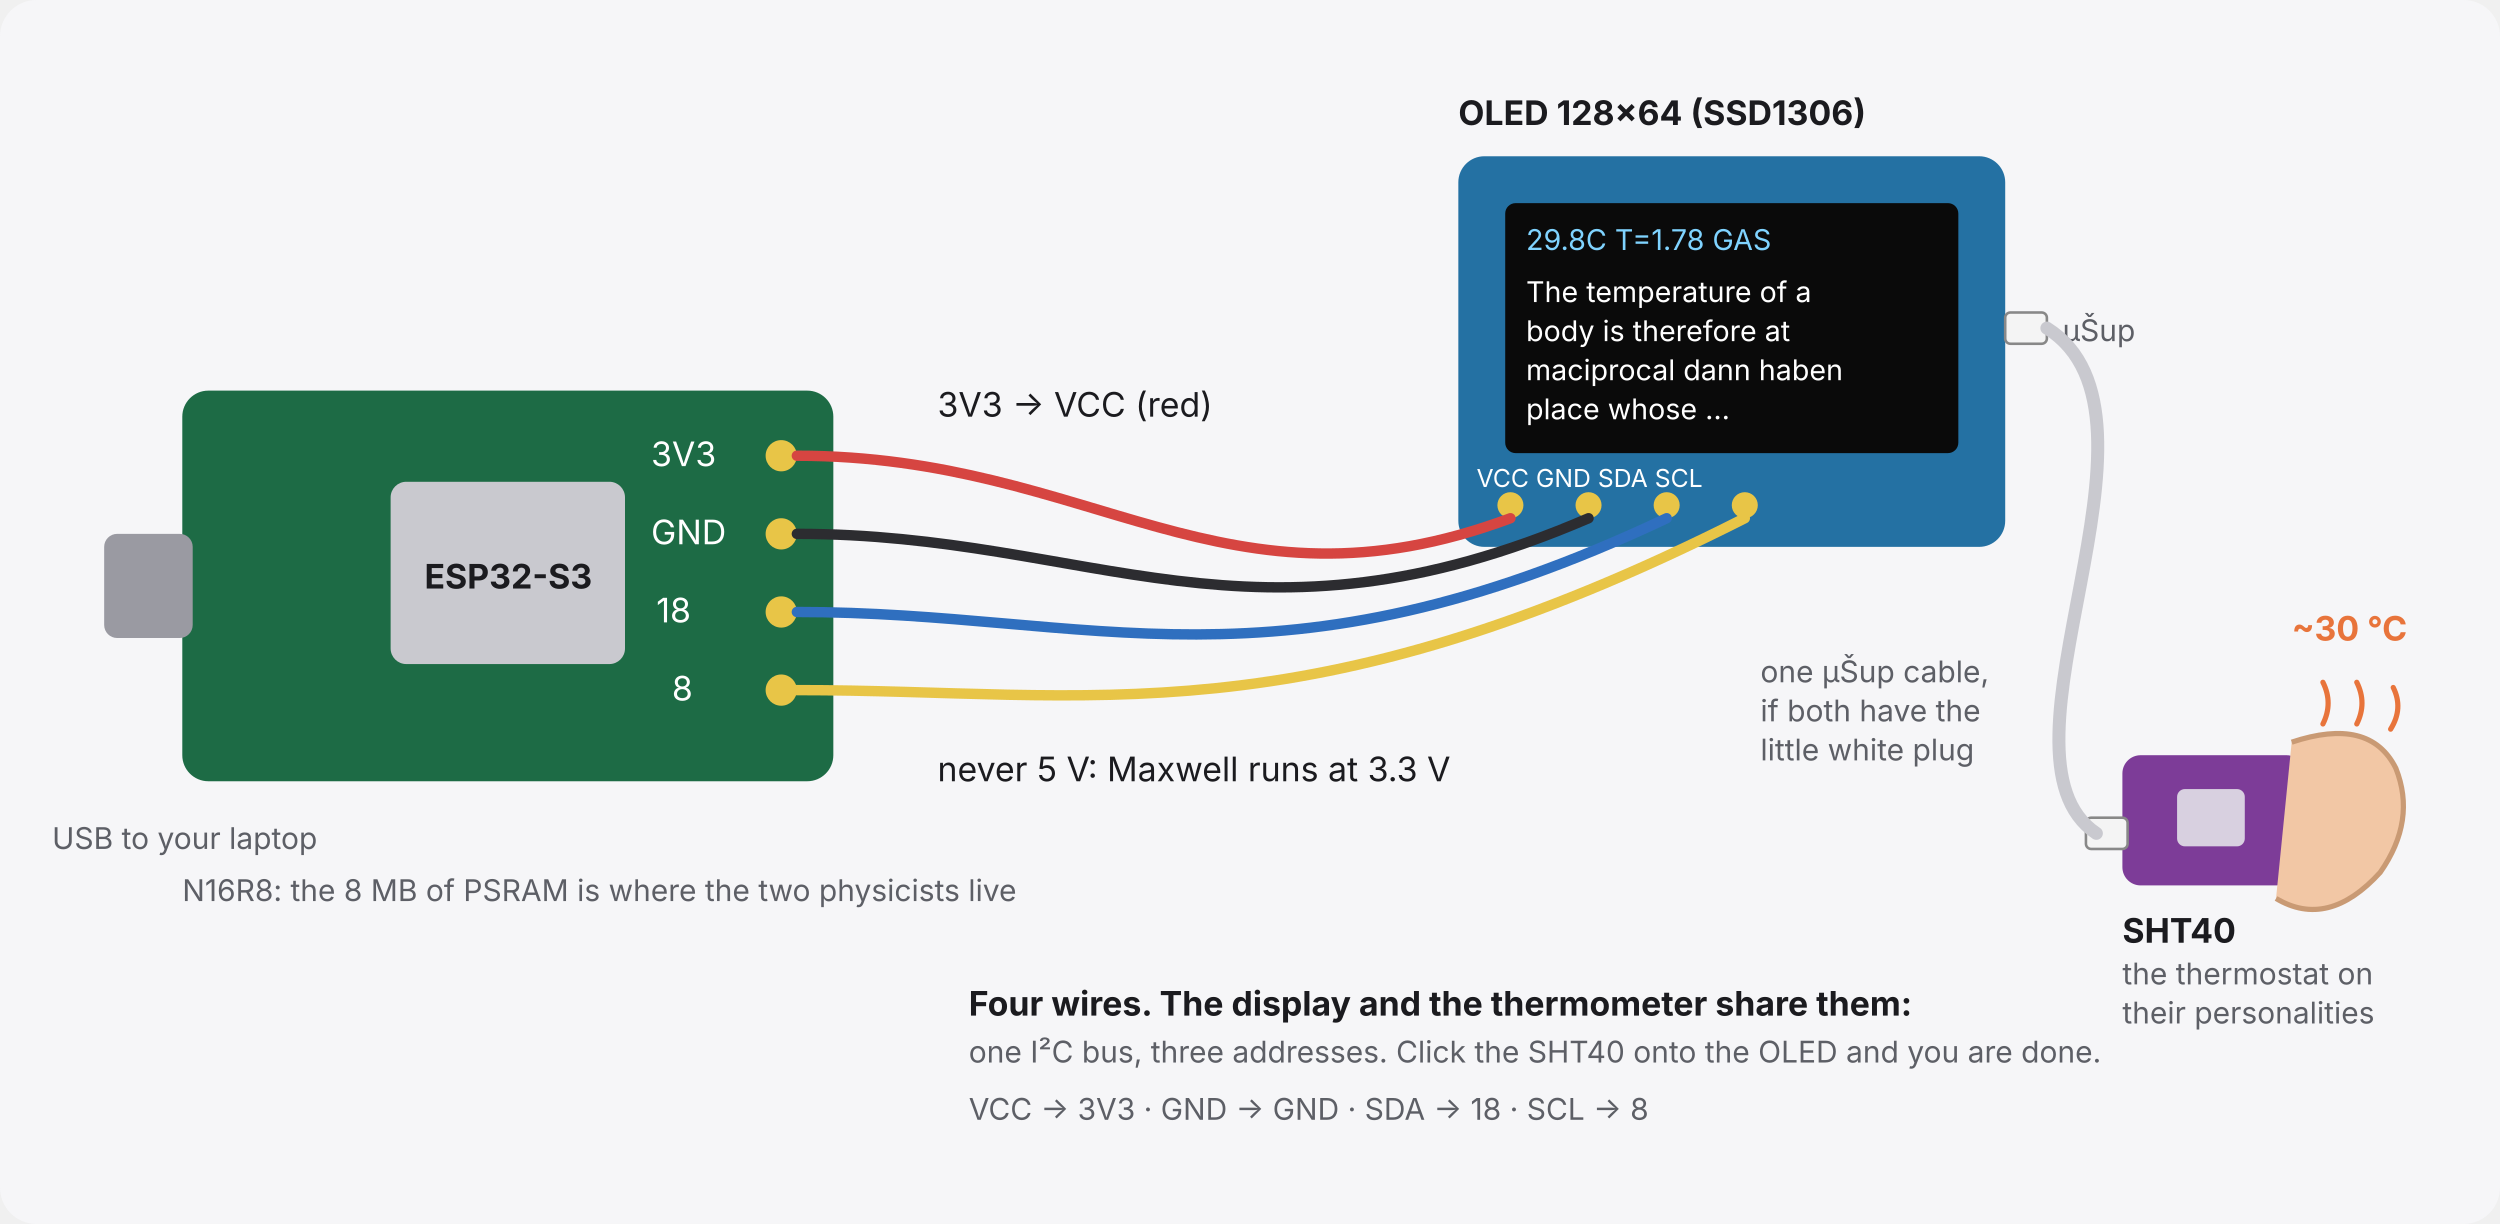
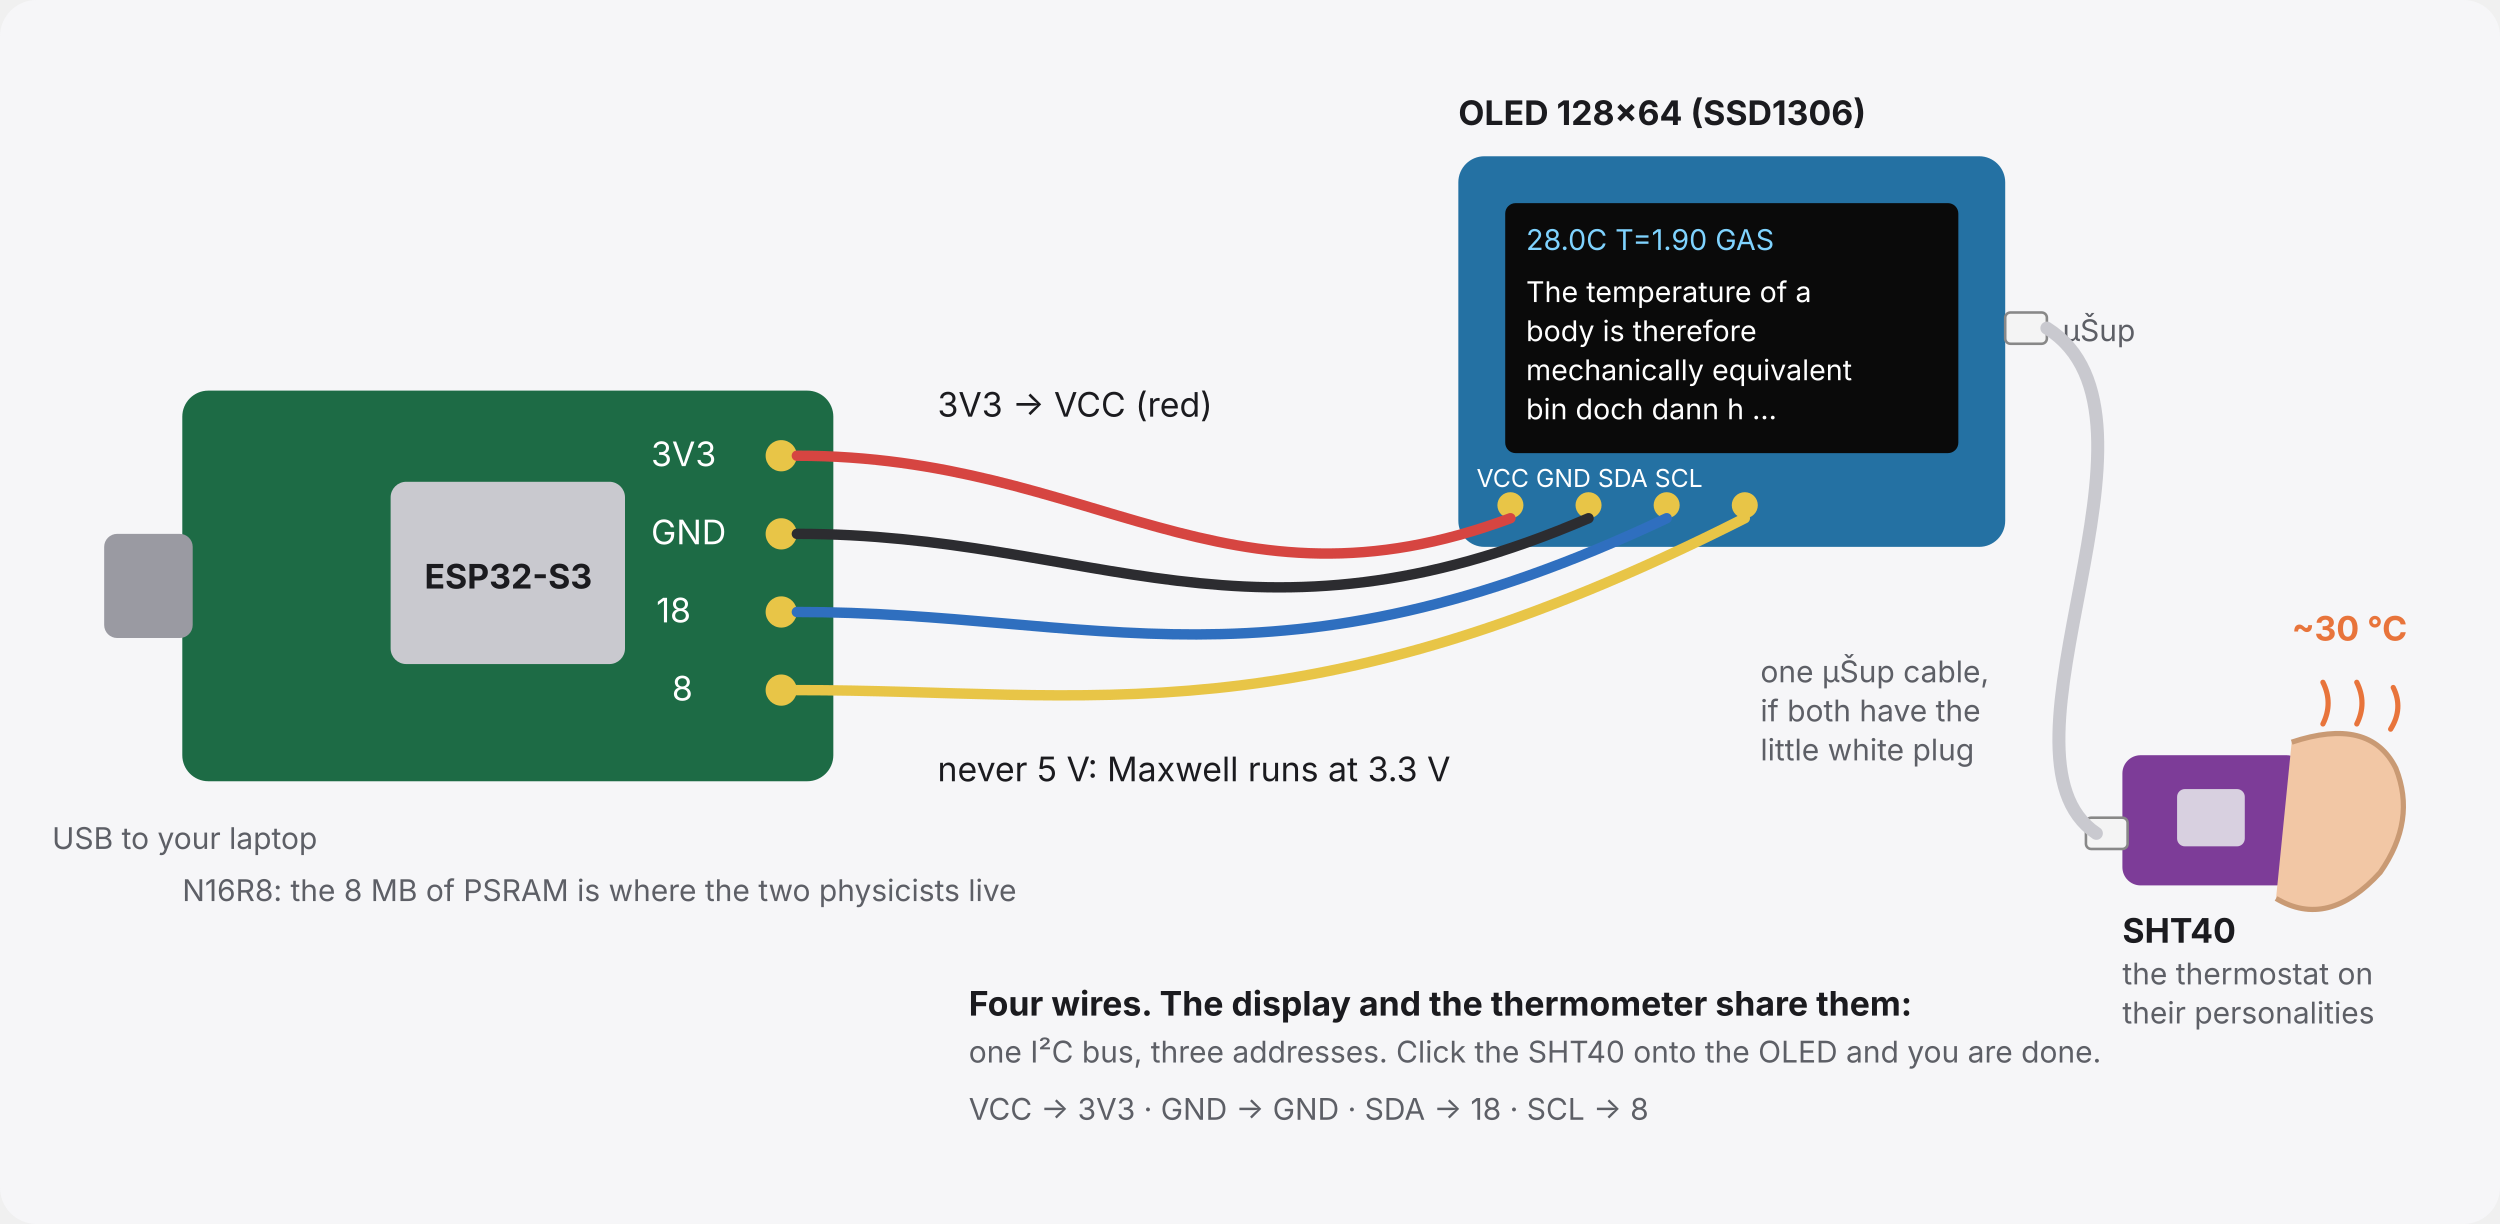
<svg xmlns="http://www.w3.org/2000/svg" viewBox="0 0 960 470" role="img" aria-label="Wiring: ESP32-S3, OLED and SHT40 on one I2C bus">
  <rect width="960" height="470" rx="14" fill="#f6f6f8" />
  <style>text{fill:#1b1b1f;font:13px system-ui,-apple-system,Segoe UI,sans-serif}.s{font-size:11.5px;fill:#5d5f66}.b{font-weight:700}</style>
  <rect x="70" y="150" width="250" height="150" rx="10" fill="#1d6b45" />
  <rect x="150" y="185" width="90" height="70" rx="6" fill="#c9c9cf" />
  <text x="163" y="226" class="b">ESP32-S3</text>
  <rect x="40" y="205" width="34" height="40" rx="5" fill="#9a9aa2" />
  <text x="20" y="326" class="s">USB to your laptop</text>
  <g fill="#e8c547">
    <circle cx="300" cy="175" r="6" />
    <circle cx="300" cy="205" r="6" />
    <circle cx="300" cy="235" r="6" />
    <circle cx="300" cy="265" r="6" />
  </g>
  <text x="250" y="179" style="fill:#fff">3V3</text>
  <text x="250" y="209" style="fill:#fff">GND</text>
  <text x="252" y="239" style="fill:#fff">18</text>
  <text x="258" y="269" style="fill:#fff">8</text>
  <text x="70" y="346" class="s">N16R8: the 8 MB of PSRAM is where the two physicists live</text>
  <rect x="560" y="60" width="210" height="150" rx="10" fill="#2471a3" />
  <rect x="578" y="78" width="174" height="96" rx="4" fill="#0a0a0a" />
-   <text x="586" y="96" style="fill:#7fd3ff;font-size:11px">29.8C T=1.78 GAS</text>
+   <text x="586" y="96" style="fill:#7fd3ff;font-size:11px">28.0C T=1.90 GAS</text>
  <text x="586" y="116" style="fill:#fff;font-size:11px">The temperature of a</text>
-   <text x="586" y="131" style="fill:#fff;font-size:11px">body is therefore at</text>
-   <text x="586" y="146" style="fill:#fff;font-size:11px">maciprocal dann haben</text>
-   <text x="586" y="161" style="fill:#fff;font-size:11px">place whose ...</text>
+   <text x="586" y="131" style="fill:#fff;font-size:11px">body is therefore</text>
+   <text x="586" y="146" style="fill:#fff;font-size:11px">mechanically equivalent</text>
+   <text x="586" y="161" style="fill:#fff;font-size:11px">bin doch dann h ...</text>
  <rect x="770" y="120" width="16" height="12" rx="2" fill="#f4f4f4" stroke="#888" />
  <text x="792" y="131" class="s">μŠup</text>
  <g fill="#e8c547">
    <circle cx="580" cy="194" r="5" />
    <circle cx="610" cy="194" r="5" />
    <circle cx="640" cy="194" r="5" />
    <circle cx="670" cy="194" r="5" />
  </g>
  <text x="567" y="187" style="fill:#fff;font-size:9.5px">VCC  GND  SDA  SCL</text>
  <text x="560" y="48" class="b">OLED 128×64 (SSD1306)</text>
  <rect x="815" y="290" width="70" height="50" rx="7" fill="#7d3c98" />
  <rect x="836" y="303" width="26" height="22" rx="3" fill="#d8d0e0" />
  <text x="815" y="362" class="b">SHT40</text>
  <text x="815" y="378" class="s">the thermostat on</text>
  <text x="815" y="393" class="s">their personalities</text>
  <rect x="801" y="314" width="16" height="12" rx="2" fill="#f4f4f4" stroke="#888" />
  <path d="M786 126 C 840 160, 760 290, 805 320" fill="none" stroke="#c9c9cf" stroke-width="5" stroke-linecap="round" />
  <text x="676" y="262" class="s">one μŠup cable,</text>
  <text x="676" y="277" class="s">if both have the</text>
  <text x="676" y="292" class="s">little white plug</text>
  <path d="M880 285 q30 -10 40 10 q8 20 -6 40 q-20 22 -40 10" fill="#f2c7a5" stroke="#c99a74" stroke-width="2" />
  <path d="M905 278 q4 -8 0 -16 M918 280 q5 -8 1 -16 M892 278 q4 -8 0 -16" stroke="#e8743b" stroke-width="2" fill="none" stroke-linecap="round" />
  <text x="880" y="246" style="fill:#e8743b" class="b">~30 °C</text>
  <g fill="none" stroke-width="4" stroke-linecap="round">
    <path d="M306 175 C 420 175, 470 240, 580 199" stroke="#d64541" />
    <path d="M306 205 C 420 205, 480 255, 610 199" stroke="#2c2c30" />
    <path d="M306 235 C 420 235, 490 270, 640 199" stroke="#2f6fbf" />
    <path d="M306 265 C 420 265, 500 285, 670 199" stroke="#e8c547" />
  </g>
  <g class="s">
    <text x="360" y="160">3V3 → VCC (red)</text>
    <text x="360" y="300">never 5 V: Maxwell runs at 3.3 V</text>
  </g>
  <text x="372" y="390" class="b">Four wires. The display and the thermometer share them:</text>
  <text x="372" y="408" class="s">one I²C bus, three addresses. Click the SHT40 onto the OLED and you are done.</text>
  <text x="372" y="430" class="s">VCC → 3V3 · GND → GND · SDA → 18 · SCL → 8</text>
</svg>
